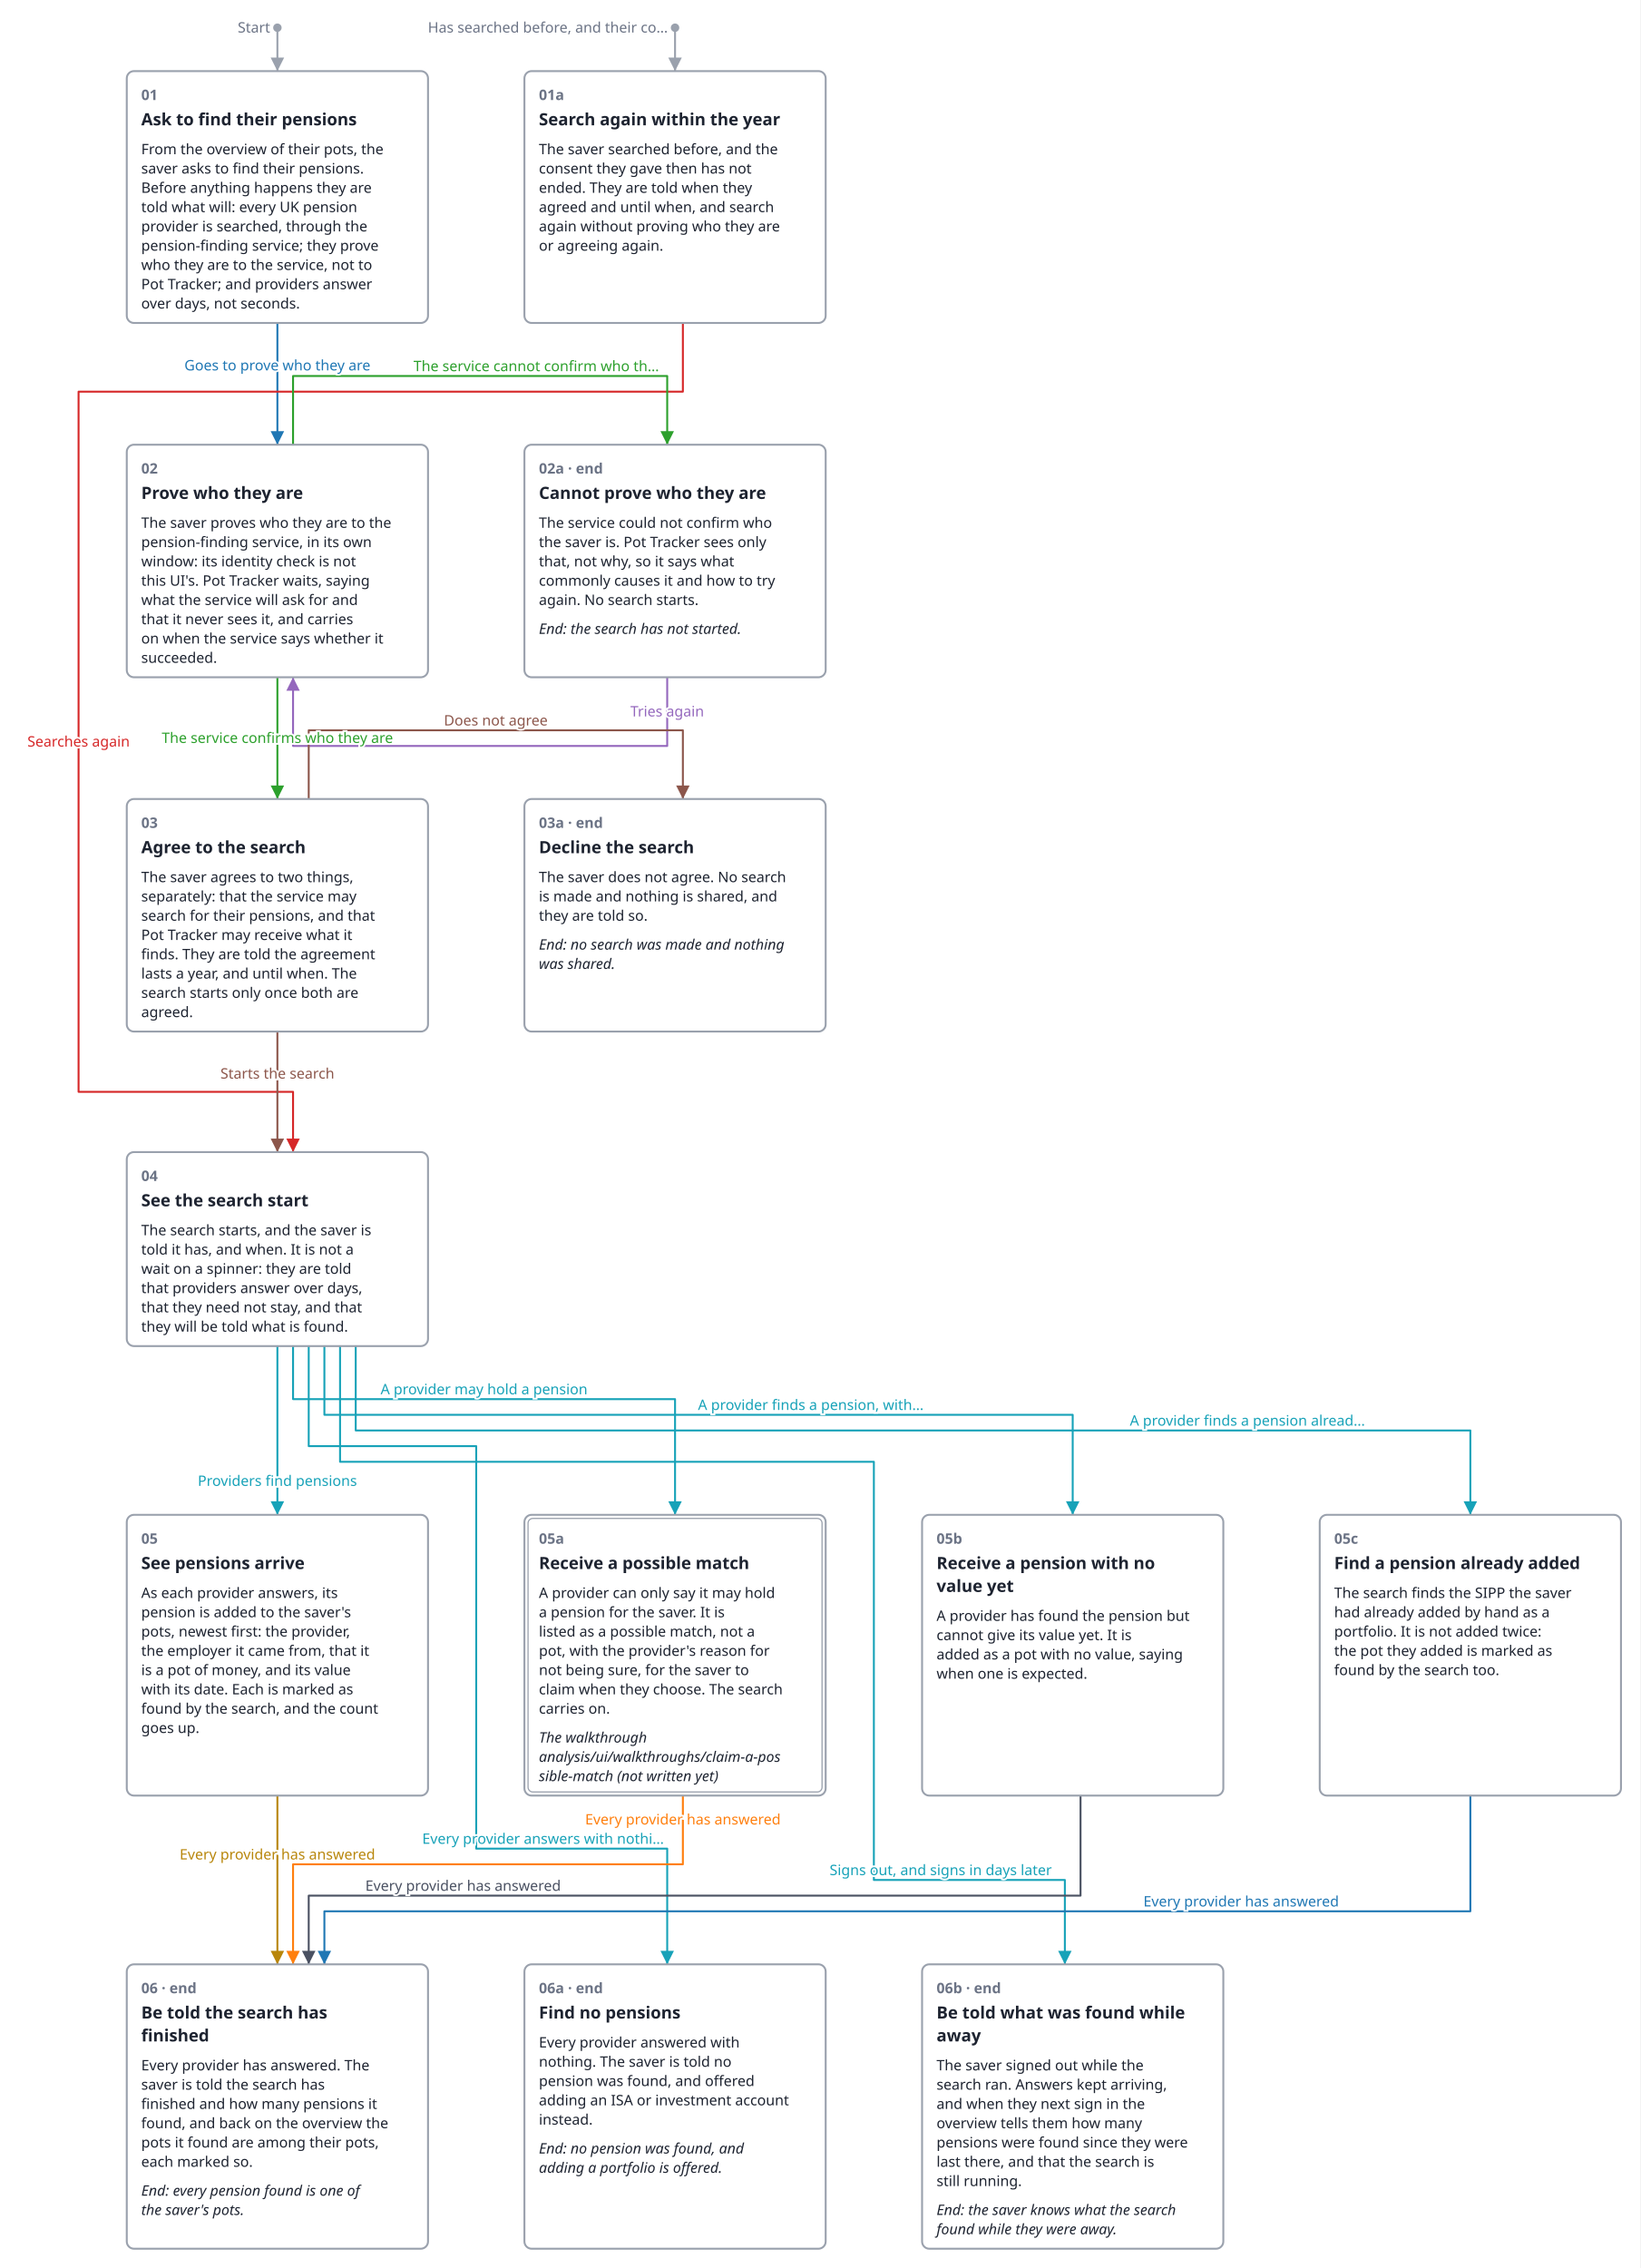
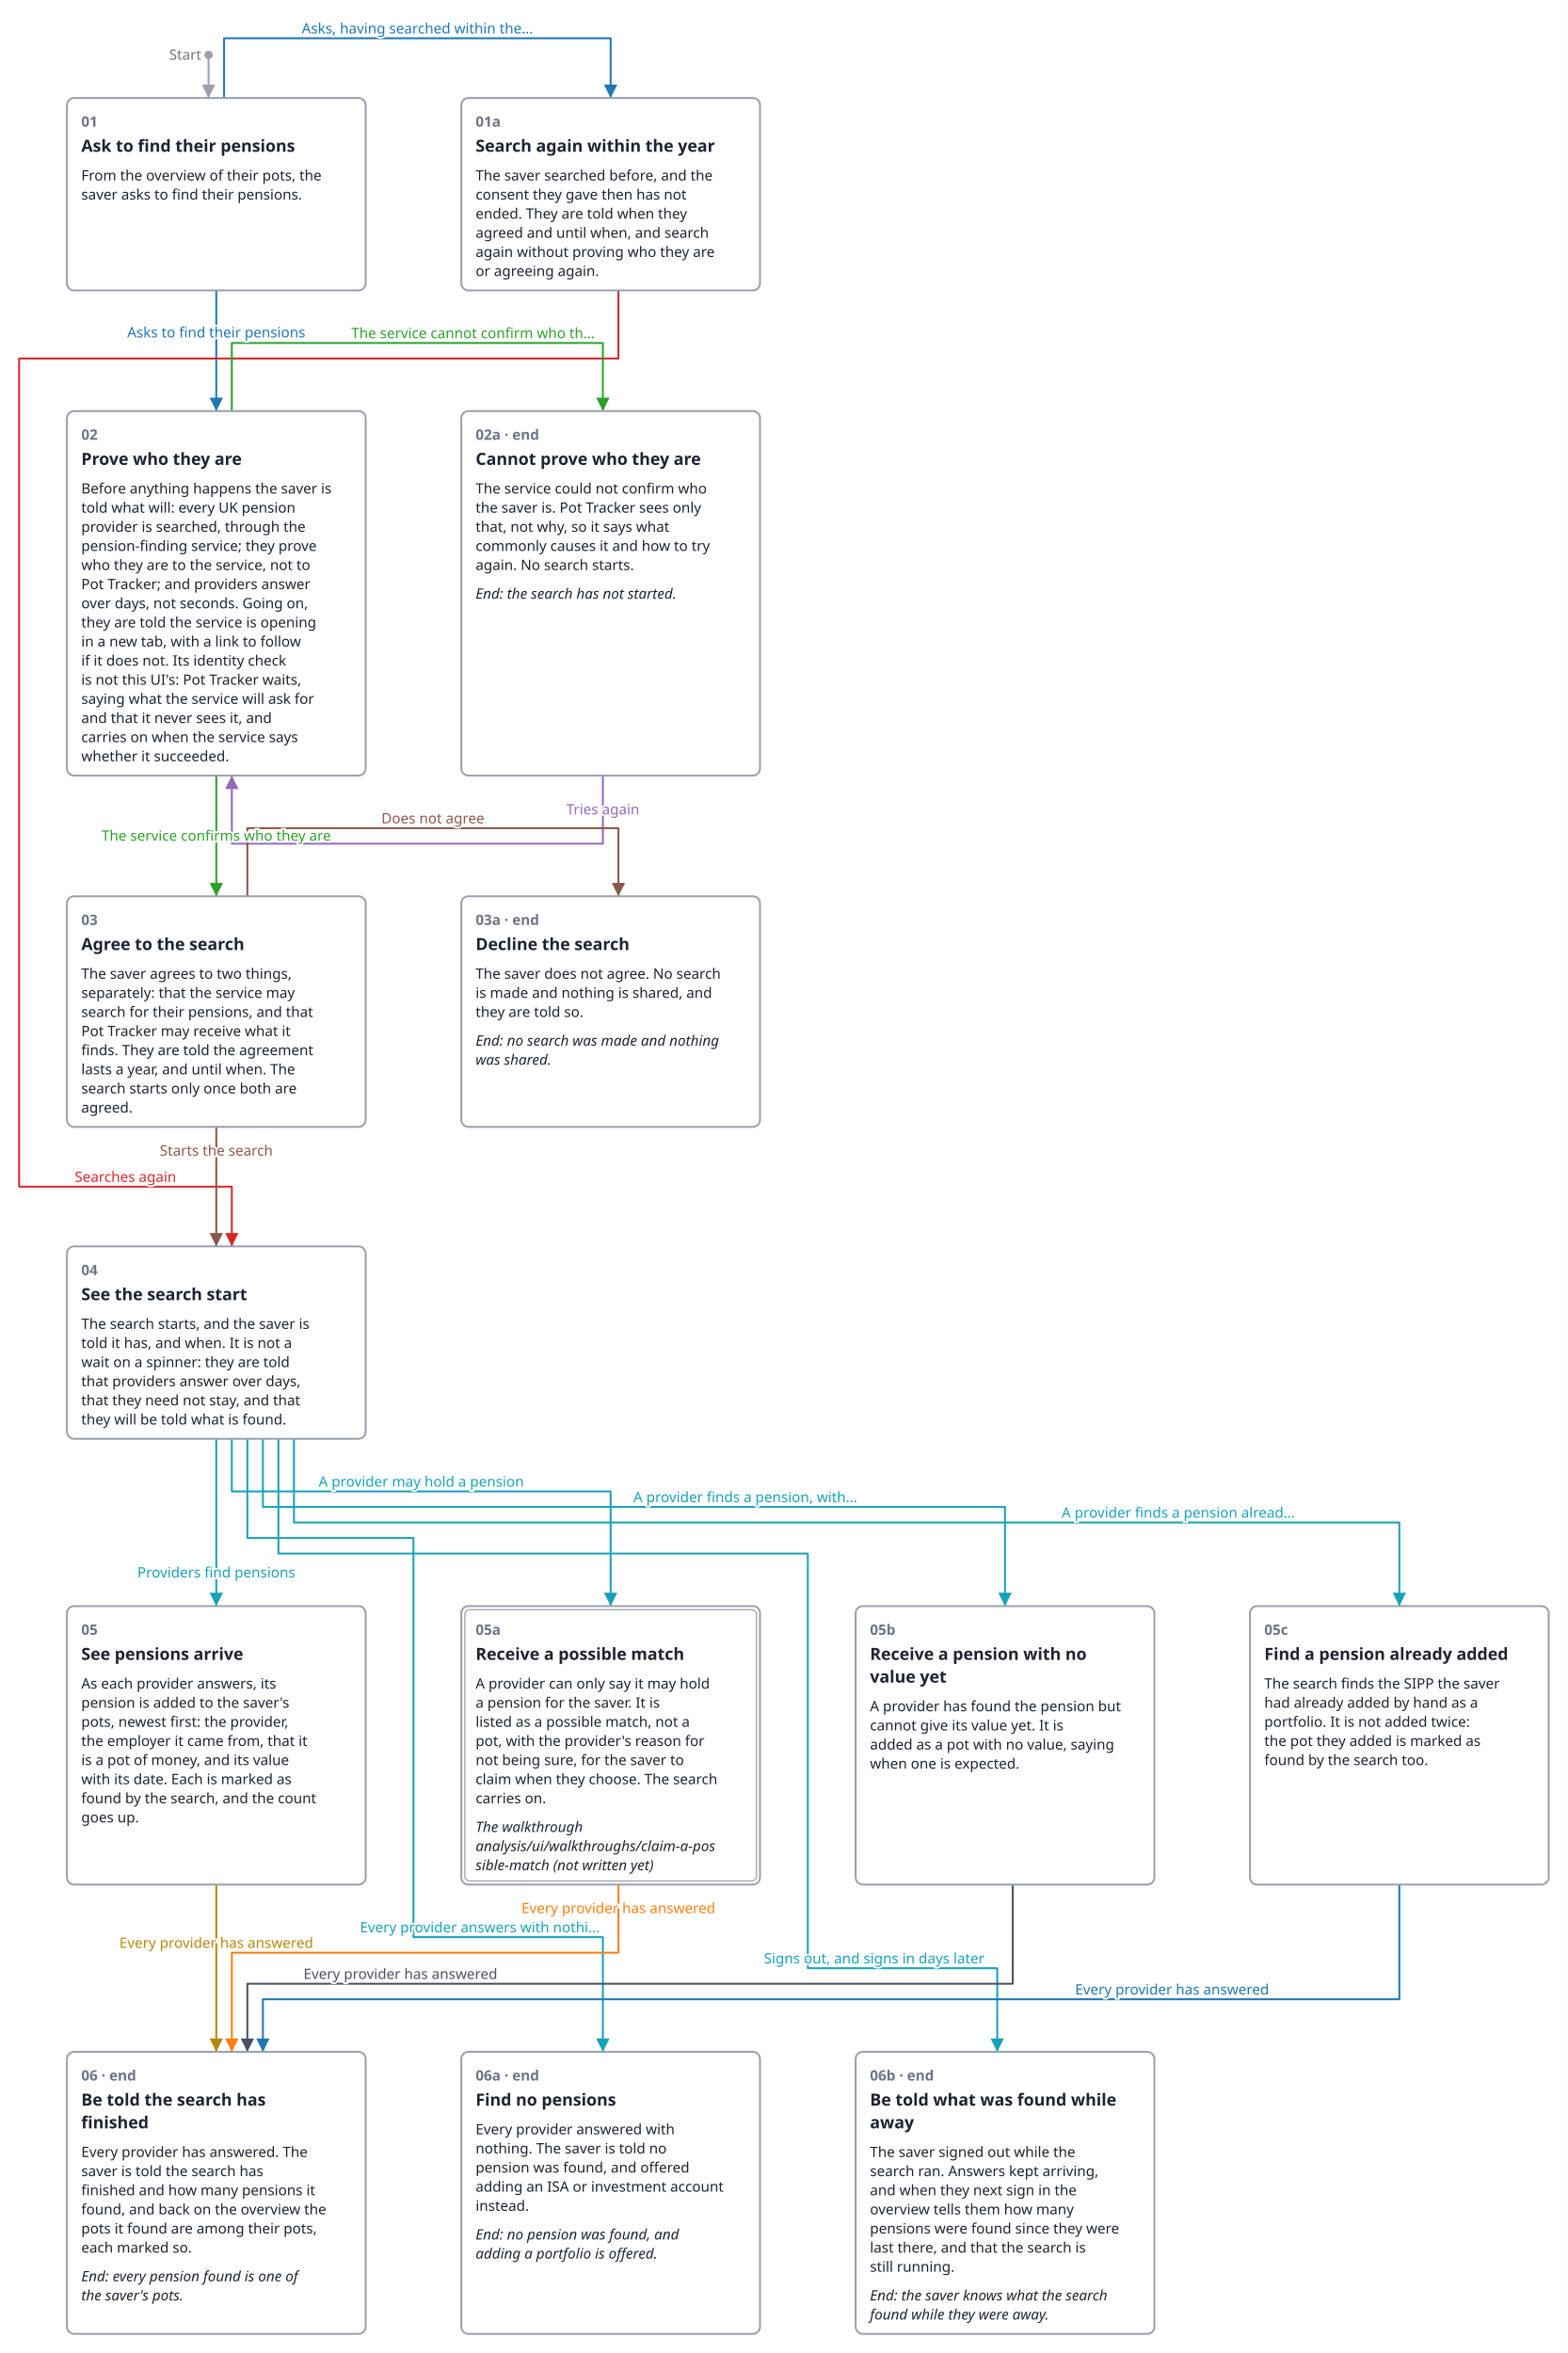
- <svg xmlns="http://www.w3.org/2000/svg" width="1361.2" height="1882" viewBox="0 0 1361.2 1882" font-family="sans-serif">
+ <svg xmlns="http://www.w3.org/2000/svg" width="1312" height="1969" viewBox="0 0 1312 1969" font-family="sans-serif">
  <defs>
    <marker id="arrow-in" viewBox="0 0 10 10" refX="10" refY="5" markerWidth="7" markerHeight="7" orient="auto-start-reverse">
      <path d="M0,0 L10,5 L0,10 z" fill="#1f8a4c" />
    </marker>
    <marker id="arrow-out" viewBox="0 0 10 10" refX="10" refY="5" markerWidth="7" markerHeight="7" orient="auto-start-reverse">
      <path d="M0,0 L10,5 L0,10 z" fill="#d9480f" />
    </marker>
    <marker id="arrow-line" viewBox="0 0 10 10" refX="10" refY="5" markerWidth="7" markerHeight="7" orient="auto-start-reverse">
      <path d="M0,0 L10,5 L0,10 z" fill="#9aa1ad" />
    </marker>
    <marker id="arrow-p0" viewBox="0 0 10 10" refX="10" refY="5" markerWidth="7" markerHeight="7" orient="auto-start-reverse">
      <path d="M0,0 L10,5 L0,10 z" fill="#1f77b4" />
    </marker>
    <marker id="arrow-p1" viewBox="0 0 10 10" refX="10" refY="5" markerWidth="7" markerHeight="7" orient="auto-start-reverse">
      <path d="M0,0 L10,5 L0,10 z" fill="#d62728" />
    </marker>
    <marker id="arrow-p2" viewBox="0 0 10 10" refX="10" refY="5" markerWidth="7" markerHeight="7" orient="auto-start-reverse">
      <path d="M0,0 L10,5 L0,10 z" fill="#2ca02c" />
    </marker>
    <marker id="arrow-p3" viewBox="0 0 10 10" refX="10" refY="5" markerWidth="7" markerHeight="7" orient="auto-start-reverse">
      <path d="M0,0 L10,5 L0,10 z" fill="#9467bd" />
    </marker>
    <marker id="arrow-p4" viewBox="0 0 10 10" refX="10" refY="5" markerWidth="7" markerHeight="7" orient="auto-start-reverse">
      <path d="M0,0 L10,5 L0,10 z" fill="#8c564b" />
    </marker>
    <marker id="arrow-p5" viewBox="0 0 10 10" refX="10" refY="5" markerWidth="7" markerHeight="7" orient="auto-start-reverse">
      <path d="M0,0 L10,5 L0,10 z" fill="#e377c2" />
    </marker>
    <marker id="arrow-p6" viewBox="0 0 10 10" refX="10" refY="5" markerWidth="7" markerHeight="7" orient="auto-start-reverse">
      <path d="M0,0 L10,5 L0,10 z" fill="#17a2b8" />
    </marker>
    <marker id="arrow-p7" viewBox="0 0 10 10" refX="10" refY="5" markerWidth="7" markerHeight="7" orient="auto-start-reverse">
      <path d="M0,0 L10,5 L0,10 z" fill="#b8860b" />
    </marker>
    <marker id="arrow-p8" viewBox="0 0 10 10" refX="10" refY="5" markerWidth="7" markerHeight="7" orient="auto-start-reverse">
      <path d="M0,0 L10,5 L0,10 z" fill="#ff7f0e" />
    </marker>
    <marker id="arrow-p9" viewBox="0 0 10 10" refX="10" refY="5" markerWidth="7" markerHeight="7" orient="auto-start-reverse">
      <path d="M0,0 L10,5 L0,10 z" fill="#4a5162" />
    </marker>
  </defs>
-   <rect width="1361.2" height="1882" fill="#ffffff" />
-   <g transform="translate(25.2,-41)">
-     <path d="M205,309 L205,410" fill="none" stroke="#1f77b4" stroke-width="1.6" stroke-linejoin="round" marker-end="url(#arrow-p0)" />
-     <path d="M541.5,309 L541.5,366 L40,366 L40,947 L218,947 L218,997" fill="none" stroke="#d62728" stroke-width="1.6" stroke-linejoin="round" marker-end="url(#arrow-p1)" />
-     <path d="M205,603 L205,704" fill="none" stroke="#2ca02c" stroke-width="1.6" stroke-linejoin="round" marker-end="url(#arrow-p2)" />
-     <path d="M218,410 L218,353 L528.5,353 L528.5,410" fill="none" stroke="#2ca02c" stroke-width="1.6" stroke-linejoin="round" marker-end="url(#arrow-p2)" />
-     <path d="M528.5,603 L528.5,660 L218,660 L218,603" fill="none" stroke="#9467bd" stroke-width="1.6" stroke-linejoin="round" marker-end="url(#arrow-p3)" />
-     <path d="M205,897 L205,997" fill="none" stroke="#8c564b" stroke-width="1.6" stroke-linejoin="round" marker-end="url(#arrow-p4)" />
-     <path d="M231,704 L231,647 L541.5,647 L541.5,704" fill="none" stroke="#8c564b" stroke-width="1.6" stroke-linejoin="round" marker-end="url(#arrow-p4)" />
-     <path d="M205,1158 L205,1298" fill="none" stroke="#17a2b8" stroke-width="1.6" stroke-linejoin="round" marker-end="url(#arrow-p6)" />
-     <path d="M218,1158 L218,1202 L535,1202 L535,1298" fill="none" stroke="#17a2b8" stroke-width="1.6" stroke-linejoin="round" marker-end="url(#arrow-p6)" />
-     <path d="M244,1158 L244,1215 L865,1215 L865,1298" fill="none" stroke="#17a2b8" stroke-width="1.6" stroke-linejoin="round" marker-end="url(#arrow-p6)" />
-     <path d="M270,1158 L270,1228 L1195,1228 L1195,1298" fill="none" stroke="#17a2b8" stroke-width="1.6" stroke-linejoin="round" marker-end="url(#arrow-p6)" />
-     <path d="M231,1158 L231,1241 L370,1241 L370,1575 L528.5,1575 L528.5,1671" fill="none" stroke="#17a2b8" stroke-width="1.6" stroke-linejoin="round" marker-end="url(#arrow-p6)" />
-     <path d="M257,1158 L257,1254 L700,1254 L700,1601 L858.5,1601 L858.5,1671" fill="none" stroke="#17a2b8" stroke-width="1.6" stroke-linejoin="round" marker-end="url(#arrow-p6)" />
-     <path d="M205,1531 L205,1671" fill="none" stroke="#b8860b" stroke-width="1.6" stroke-linejoin="round" marker-end="url(#arrow-p7)" />
-     <path d="M541.5,1531 L541.5,1588 L218,1588 L218,1671" fill="none" stroke="#ff7f0e" stroke-width="1.6" stroke-linejoin="round" marker-end="url(#arrow-p8)" />
-     <path d="M871.5,1531 L871.5,1614 L231,1614 L231,1671" fill="none" stroke="#4a5162" stroke-width="1.6" stroke-linejoin="round" marker-end="url(#arrow-p9)" />
-     <path d="M1195,1531 L1195,1627 L244,1627 L244,1671" fill="none" stroke="#1f77b4" stroke-width="1.6" stroke-linejoin="round" marker-end="url(#arrow-p0)" />
-     <circle cx="205" cy="64" r="3.5" fill="#9aa1ad" />
-     <path d="M205,64 L205,100" fill="none" stroke="#9aa1ad" stroke-width="1.6" marker-end="url(#arrow-line)" />
-     <circle cx="535" cy="64" r="3.5" fill="#9aa1ad" />
-     <path d="M535,64 L535,100" fill="none" stroke="#9aa1ad" stroke-width="1.6" marker-end="url(#arrow-line)" />
-     <rect x="80" y="100" width="250" height="209" rx="6" fill="#ffffff" stroke="#9aa1ad" stroke-width="1.6" />
+   <rect width="1312" height="1969" fill="#ffffff" />
+   <g transform="translate(-24,-18)">
+     <path d="M205,261 L205,362" fill="none" stroke="#1f77b4" stroke-width="1.6" stroke-linejoin="round" marker-end="url(#arrow-p0)" />
+     <path d="M211.5,100 L211.5,50 L535,50 L535,100" fill="none" stroke="#1f77b4" stroke-width="1.6" stroke-linejoin="round" marker-end="url(#arrow-p0)" />
+     <path d="M541.5,261 L541.5,318 L40,318 L40,1011 L218,1011 L218,1061" fill="none" stroke="#d62728" stroke-width="1.6" stroke-linejoin="round" marker-end="url(#arrow-p1)" />
+     <path d="M205,667 L205,768" fill="none" stroke="#2ca02c" stroke-width="1.6" stroke-linejoin="round" marker-end="url(#arrow-p2)" />
+     <path d="M218,362 L218,305 L528.5,305 L528.5,362" fill="none" stroke="#2ca02c" stroke-width="1.6" stroke-linejoin="round" marker-end="url(#arrow-p2)" />
+     <path d="M528.5,667 L528.5,724 L218,724 L218,667" fill="none" stroke="#9467bd" stroke-width="1.6" stroke-linejoin="round" marker-end="url(#arrow-p3)" />
+     <path d="M205,961 L205,1061" fill="none" stroke="#8c564b" stroke-width="1.6" stroke-linejoin="round" marker-end="url(#arrow-p4)" />
+     <path d="M231,768 L231,711 L541.5,711 L541.5,768" fill="none" stroke="#8c564b" stroke-width="1.6" stroke-linejoin="round" marker-end="url(#arrow-p4)" />
+     <path d="M205,1222 L205,1362" fill="none" stroke="#17a2b8" stroke-width="1.6" stroke-linejoin="round" marker-end="url(#arrow-p6)" />
+     <path d="M218,1222 L218,1266 L535,1266 L535,1362" fill="none" stroke="#17a2b8" stroke-width="1.6" stroke-linejoin="round" marker-end="url(#arrow-p6)" />
+     <path d="M244,1222 L244,1279 L865,1279 L865,1362" fill="none" stroke="#17a2b8" stroke-width="1.6" stroke-linejoin="round" marker-end="url(#arrow-p6)" />
+     <path d="M270,1222 L270,1292 L1195,1292 L1195,1362" fill="none" stroke="#17a2b8" stroke-width="1.6" stroke-linejoin="round" marker-end="url(#arrow-p6)" />
+     <path d="M231,1222 L231,1305 L370,1305 L370,1639 L528.5,1639 L528.5,1735" fill="none" stroke="#17a2b8" stroke-width="1.6" stroke-linejoin="round" marker-end="url(#arrow-p6)" />
+     <path d="M257,1222 L257,1318 L700,1318 L700,1665 L858.5,1665 L858.5,1735" fill="none" stroke="#17a2b8" stroke-width="1.6" stroke-linejoin="round" marker-end="url(#arrow-p6)" />
+     <path d="M205,1595 L205,1735" fill="none" stroke="#b8860b" stroke-width="1.6" stroke-linejoin="round" marker-end="url(#arrow-p7)" />
+     <path d="M541.5,1595 L541.5,1652 L218,1652 L218,1735" fill="none" stroke="#ff7f0e" stroke-width="1.6" stroke-linejoin="round" marker-end="url(#arrow-p8)" />
+     <path d="M871.5,1595 L871.5,1678 L231,1678 L231,1735" fill="none" stroke="#4a5162" stroke-width="1.6" stroke-linejoin="round" marker-end="url(#arrow-p9)" />
+     <path d="M1195,1595 L1195,1691 L244,1691 L244,1735" fill="none" stroke="#1f77b4" stroke-width="1.6" stroke-linejoin="round" marker-end="url(#arrow-p0)" />
+     <circle cx="198.5" cy="64" r="3.5" fill="#9aa1ad" />
+     <path d="M198.5,64 L198.5,100" fill="none" stroke="#9aa1ad" stroke-width="1.6" marker-end="url(#arrow-line)" />
+     <rect x="80" y="100" width="250" height="161" rx="6" fill="#ffffff" stroke="#9aa1ad" stroke-width="1.6" />
    <text x="92" y="124" font-size="12" font-weight="bold" fill="#6b7385">01</text>
    <text x="92" y="145" font-size="14" font-weight="bold" fill="#1d2330">Ask to find their pensions</text>
    <text x="92" y="169" font-size="12" fill="#1d2330">From the overview of their pots, the</text>
    <text x="92" y="185" font-size="12" fill="#1d2330">saver asks to find their pensions.</text>
-     <text x="92" y="201" font-size="12" fill="#1d2330">Before anything happens they are</text>
-     <text x="92" y="217" font-size="12" fill="#1d2330">told what will: every UK pension</text>
-     <text x="92" y="233" font-size="12" fill="#1d2330">provider is searched, through the</text>
-     <text x="92" y="249" font-size="12" fill="#1d2330">pension-finding service; they prove</text>
-     <text x="92" y="265" font-size="12" fill="#1d2330">who they are to the service, not to</text>
-     <text x="92" y="281" font-size="12" fill="#1d2330">Pot Tracker; and providers answer</text>
-     <text x="92" y="297" font-size="12" fill="#1d2330">over days, not seconds.</text>
-     <rect x="410" y="100" width="250" height="209" rx="6" fill="#ffffff" stroke="#9aa1ad" stroke-width="1.6" />
+     <rect x="410" y="100" width="250" height="161" rx="6" fill="#ffffff" stroke="#9aa1ad" stroke-width="1.6" />
    <text x="422" y="124" font-size="12" font-weight="bold" fill="#6b7385">01a</text>
    <text x="422" y="145" font-size="14" font-weight="bold" fill="#1d2330">Search again within the year</text>
    <text x="422" y="169" font-size="12" fill="#1d2330">The saver searched before, and the</text>
    <text x="422" y="185" font-size="12" fill="#1d2330">consent they gave then has not</text>
    <text x="422" y="201" font-size="12" fill="#1d2330">ended. They are told when they</text>
    <text x="422" y="217" font-size="12" fill="#1d2330">agreed and until when, and search</text>
    <text x="422" y="233" font-size="12" fill="#1d2330">again without proving who they are</text>
    <text x="422" y="249" font-size="12" fill="#1d2330">or agreeing again.</text>
-     <rect x="80" y="410" width="250" height="193" rx="6" fill="#ffffff" stroke="#9aa1ad" stroke-width="1.6" />
-     <text x="92" y="434" font-size="12" font-weight="bold" fill="#6b7385">02</text>
-     <text x="92" y="455" font-size="14" font-weight="bold" fill="#1d2330">Prove who they are</text>
-     <text x="92" y="479" font-size="12" fill="#1d2330">The saver proves who they are to the</text>
-     <text x="92" y="495" font-size="12" fill="#1d2330">pension-finding service, in its own</text>
-     <text x="92" y="511" font-size="12" fill="#1d2330">window: its identity check is not</text>
-     <text x="92" y="527" font-size="12" fill="#1d2330">this UI's. Pot Tracker waits, saying</text>
-     <text x="92" y="543" font-size="12" fill="#1d2330">what the service will ask for and</text>
-     <text x="92" y="559" font-size="12" fill="#1d2330">that it never sees it, and carries</text>
-     <text x="92" y="575" font-size="12" fill="#1d2330">on when the service says whether it</text>
-     <text x="92" y="591" font-size="12" fill="#1d2330">succeeded.</text>
-     <rect x="410" y="410" width="250" height="193" rx="6" fill="#ffffff" stroke="#9aa1ad" stroke-width="1.6" />
-     <text x="422" y="434" font-size="12" font-weight="bold" fill="#6b7385">02a · end</text>
-     <text x="422" y="455" font-size="14" font-weight="bold" fill="#1d2330">Cannot prove who they are</text>
-     <text x="422" y="479" font-size="12" fill="#1d2330">The service could not confirm who</text>
-     <text x="422" y="495" font-size="12" fill="#1d2330">the saver is. Pot Tracker sees only</text>
-     <text x="422" y="511" font-size="12" fill="#1d2330">that, not why, so it says what</text>
-     <text x="422" y="527" font-size="12" fill="#1d2330">commonly causes it and how to try</text>
-     <text x="422" y="543" font-size="12" fill="#1d2330">again. No search starts.</text>
-     <text x="422" y="567" font-size="12" font-style="italic" fill="#1d2330">End: the search has not started.</text>
-     <rect x="80" y="704" width="250" height="193" rx="6" fill="#ffffff" stroke="#9aa1ad" stroke-width="1.6" />
-     <text x="92" y="728" font-size="12" font-weight="bold" fill="#6b7385">03</text>
-     <text x="92" y="749" font-size="14" font-weight="bold" fill="#1d2330">Agree to the search</text>
-     <text x="92" y="773" font-size="12" fill="#1d2330">The saver agrees to two things,</text>
-     <text x="92" y="789" font-size="12" fill="#1d2330">separately: that the service may</text>
-     <text x="92" y="805" font-size="12" fill="#1d2330">search for their pensions, and that</text>
-     <text x="92" y="821" font-size="12" fill="#1d2330">Pot Tracker may receive what it</text>
-     <text x="92" y="837" font-size="12" fill="#1d2330">finds. They are told the agreement</text>
-     <text x="92" y="853" font-size="12" fill="#1d2330">lasts a year, and until when. The</text>
-     <text x="92" y="869" font-size="12" fill="#1d2330">search starts only once both are</text>
-     <text x="92" y="885" font-size="12" fill="#1d2330">agreed.</text>
-     <rect x="410" y="704" width="250" height="193" rx="6" fill="#ffffff" stroke="#9aa1ad" stroke-width="1.6" />
-     <text x="422" y="728" font-size="12" font-weight="bold" fill="#6b7385">03a · end</text>
-     <text x="422" y="749" font-size="14" font-weight="bold" fill="#1d2330">Decline the search</text>
-     <text x="422" y="773" font-size="12" fill="#1d2330">The saver does not agree. No search</text>
-     <text x="422" y="789" font-size="12" fill="#1d2330">is made and nothing is shared, and</text>
-     <text x="422" y="805" font-size="12" fill="#1d2330">they are told so.</text>
-     <text x="422" y="829" font-size="12" font-style="italic" fill="#1d2330">End: no search was made and nothing</text>
-     <text x="422" y="845" font-size="12" font-style="italic" fill="#1d2330">was shared.</text>
-     <rect x="80" y="997" width="250" height="161" rx="6" fill="#ffffff" stroke="#9aa1ad" stroke-width="1.6" />
-     <text x="92" y="1021" font-size="12" font-weight="bold" fill="#6b7385">04</text>
-     <text x="92" y="1042" font-size="14" font-weight="bold" fill="#1d2330">See the search start</text>
-     <text x="92" y="1066" font-size="12" fill="#1d2330">The search starts, and the saver is</text>
-     <text x="92" y="1082" font-size="12" fill="#1d2330">told it has, and when. It is not a</text>
-     <text x="92" y="1098" font-size="12" fill="#1d2330">wait on a spinner: they are told</text>
-     <text x="92" y="1114" font-size="12" fill="#1d2330">that providers answer over days,</text>
-     <text x="92" y="1130" font-size="12" fill="#1d2330">that they need not stay, and that</text>
-     <text x="92" y="1146" font-size="12" fill="#1d2330">they will be told what is found.</text>
-     <rect x="80" y="1298" width="250" height="233" rx="6" fill="#ffffff" stroke="#9aa1ad" stroke-width="1.6" />
-     <text x="92" y="1322" font-size="12" font-weight="bold" fill="#6b7385">05</text>
-     <text x="92" y="1343" font-size="14" font-weight="bold" fill="#1d2330">See pensions arrive</text>
-     <text x="92" y="1367" font-size="12" fill="#1d2330">As each provider answers, its</text>
-     <text x="92" y="1383" font-size="12" fill="#1d2330">pension is added to the saver's</text>
-     <text x="92" y="1399" font-size="12" fill="#1d2330">pots, newest first: the provider,</text>
-     <text x="92" y="1415" font-size="12" fill="#1d2330">the employer it came from, that it</text>
-     <text x="92" y="1431" font-size="12" fill="#1d2330">is a pot of money, and its value</text>
-     <text x="92" y="1447" font-size="12" fill="#1d2330">with its date. Each is marked as</text>
-     <text x="92" y="1463" font-size="12" fill="#1d2330">found by the search, and the count</text>
-     <text x="92" y="1479" font-size="12" fill="#1d2330">goes up.</text>
-     <rect x="410" y="1298" width="250" height="233" rx="6" fill="#ffffff" stroke="#9aa1ad" stroke-width="1.6" />
-     <rect x="413" y="1301" width="244" height="227" rx="4" fill="none" stroke="#9aa1ad" stroke-width="1" />
-     <text x="422" y="1322" font-size="12" font-weight="bold" fill="#6b7385">05a</text>
-     <text x="422" y="1343" font-size="14" font-weight="bold" fill="#1d2330">Receive a possible match</text>
-     <text x="422" y="1367" font-size="12" fill="#1d2330">A provider can only say it may hold</text>
-     <text x="422" y="1383" font-size="12" fill="#1d2330">a pension for the saver. It is</text>
-     <text x="422" y="1399" font-size="12" fill="#1d2330">listed as a possible match, not a</text>
-     <text x="422" y="1415" font-size="12" fill="#1d2330">pot, with the provider's reason for</text>
-     <text x="422" y="1431" font-size="12" fill="#1d2330">not being sure, for the saver to</text>
-     <text x="422" y="1447" font-size="12" fill="#1d2330">claim when they choose. The search</text>
-     <text x="422" y="1463" font-size="12" fill="#1d2330">carries on.</text>
-     <text x="422" y="1487" font-size="12" font-style="italic" fill="#1d2330">The walkthrough</text>
-     <text x="422" y="1503" font-size="12" font-style="italic" fill="#1d2330">analysis/ui/walkthroughs/claim-a-pos</text>
-     <text x="422" y="1519" font-size="12" font-style="italic" fill="#1d2330">sible-match (not written yet)</text>
-     <rect x="740" y="1298" width="250" height="233" rx="6" fill="#ffffff" stroke="#9aa1ad" stroke-width="1.6" />
-     <text x="752" y="1322" font-size="12" font-weight="bold" fill="#6b7385">05b</text>
-     <text x="752" y="1343" font-size="14" font-weight="bold" fill="#1d2330">Receive a pension with no</text>
-     <text x="752" y="1362" font-size="14" font-weight="bold" fill="#1d2330">value yet</text>
-     <text x="752" y="1386" font-size="12" fill="#1d2330">A provider has found the pension but</text>
-     <text x="752" y="1402" font-size="12" fill="#1d2330">cannot give its value yet. It is</text>
-     <text x="752" y="1418" font-size="12" fill="#1d2330">added as a pot with no value, saying</text>
-     <text x="752" y="1434" font-size="12" fill="#1d2330">when one is expected.</text>
-     <rect x="1070" y="1298" width="250" height="233" rx="6" fill="#ffffff" stroke="#9aa1ad" stroke-width="1.6" />
-     <text x="1082" y="1322" font-size="12" font-weight="bold" fill="#6b7385">05c</text>
-     <text x="1082" y="1343" font-size="14" font-weight="bold" fill="#1d2330">Find a pension already added</text>
-     <text x="1082" y="1367" font-size="12" fill="#1d2330">The search finds the SIPP the saver</text>
-     <text x="1082" y="1383" font-size="12" fill="#1d2330">had already added by hand as a</text>
-     <text x="1082" y="1399" font-size="12" fill="#1d2330">portfolio. It is not added twice:</text>
-     <text x="1082" y="1415" font-size="12" fill="#1d2330">the pot they added is marked as</text>
-     <text x="1082" y="1431" font-size="12" fill="#1d2330">found by the search too.</text>
-     <rect x="80" y="1671" width="250" height="236" rx="6" fill="#ffffff" stroke="#9aa1ad" stroke-width="1.6" />
-     <text x="92" y="1695" font-size="12" font-weight="bold" fill="#6b7385">06 · end</text>
-     <text x="92" y="1716" font-size="14" font-weight="bold" fill="#1d2330">Be told the search has</text>
-     <text x="92" y="1735" font-size="14" font-weight="bold" fill="#1d2330">finished</text>
-     <text x="92" y="1759" font-size="12" fill="#1d2330">Every provider has answered. The</text>
-     <text x="92" y="1775" font-size="12" fill="#1d2330">saver is told the search has</text>
-     <text x="92" y="1791" font-size="12" fill="#1d2330">finished and how many pensions it</text>
-     <text x="92" y="1807" font-size="12" fill="#1d2330">found, and back on the overview the</text>
-     <text x="92" y="1823" font-size="12" fill="#1d2330">pots it found are among their pots,</text>
-     <text x="92" y="1839" font-size="12" fill="#1d2330">each marked so.</text>
-     <text x="92" y="1863" font-size="12" font-style="italic" fill="#1d2330">End: every pension found is one of</text>
-     <text x="92" y="1879" font-size="12" font-style="italic" fill="#1d2330">the saver's pots.</text>
-     <rect x="410" y="1671" width="250" height="236" rx="6" fill="#ffffff" stroke="#9aa1ad" stroke-width="1.6" />
-     <text x="422" y="1695" font-size="12" font-weight="bold" fill="#6b7385">06a · end</text>
-     <text x="422" y="1716" font-size="14" font-weight="bold" fill="#1d2330">Find no pensions</text>
-     <text x="422" y="1740" font-size="12" fill="#1d2330">Every provider answered with</text>
-     <text x="422" y="1756" font-size="12" fill="#1d2330">nothing. The saver is told no</text>
-     <text x="422" y="1772" font-size="12" fill="#1d2330">pension was found, and offered</text>
-     <text x="422" y="1788" font-size="12" fill="#1d2330">adding an ISA or investment account</text>
-     <text x="422" y="1804" font-size="12" fill="#1d2330">instead.</text>
-     <text x="422" y="1828" font-size="12" font-style="italic" fill="#1d2330">End: no pension was found, and</text>
-     <text x="422" y="1844" font-size="12" font-style="italic" fill="#1d2330">adding a portfolio is offered.</text>
-     <rect x="740" y="1671" width="250" height="236" rx="6" fill="#ffffff" stroke="#9aa1ad" stroke-width="1.6" />
-     <text x="752" y="1695" font-size="12" font-weight="bold" fill="#6b7385">06b · end</text>
-     <text x="752" y="1716" font-size="14" font-weight="bold" fill="#1d2330">Be told what was found while</text>
-     <text x="752" y="1735" font-size="14" font-weight="bold" fill="#1d2330">away</text>
-     <text x="752" y="1759" font-size="12" fill="#1d2330">The saver signed out while the</text>
-     <text x="752" y="1775" font-size="12" fill="#1d2330">search ran. Answers kept arriving,</text>
-     <text x="752" y="1791" font-size="12" fill="#1d2330">and when they next sign in the</text>
-     <text x="752" y="1807" font-size="12" fill="#1d2330">overview tells them how many</text>
-     <text x="752" y="1823" font-size="12" fill="#1d2330">pensions were found since they were</text>
-     <text x="752" y="1839" font-size="12" fill="#1d2330">last there, and that the search is</text>
-     <text x="752" y="1855" font-size="12" fill="#1d2330">still running.</text>
-     <text x="752" y="1879" font-size="12" font-style="italic" fill="#1d2330">End: the saver knows what the search</text>
-     <text x="752" y="1895" font-size="12" font-style="italic" fill="#1d2330">found while they were away.</text>
-     <text x="205" y="348.35" font-size="12" text-anchor="middle" fill="#1f77b4" stroke="#ffffff" stroke-width="3" paint-order="stroke">Goes to prove who they are</text>
-     <text x="40" y="660.5" font-size="12" text-anchor="middle" fill="#d62728" stroke="#ffffff" stroke-width="3" paint-order="stroke">Searches again</text>
-     <text x="205" y="657.5" font-size="12" text-anchor="middle" fill="#2ca02c" stroke="#ffffff" stroke-width="3" paint-order="stroke">The service confirms who they are</text>
-     <text x="419.825" y="349" font-size="12" text-anchor="middle" fill="#2ca02c" stroke="#ffffff" stroke-width="3" paint-order="stroke">The service cannot confirm who th…</text>
-     <text x="528.5" y="635.5" font-size="12" text-anchor="middle" fill="#9467bd" stroke="#ffffff" stroke-width="3" paint-order="stroke">Tries again</text>
-     <text x="205" y="936" font-size="12" text-anchor="middle" fill="#8c564b" stroke="#ffffff" stroke-width="3" paint-order="stroke">Starts the search</text>
-     <text x="386.25" y="643" font-size="12" text-anchor="middle" fill="#8c564b" stroke="#ffffff" stroke-width="3" paint-order="stroke">Does not agree</text>
-     <text x="205" y="1274" font-size="12" text-anchor="middle" fill="#17a2b8" stroke="#ffffff" stroke-width="3" paint-order="stroke">Providers find pensions</text>
-     <text x="376.5" y="1198" font-size="12" text-anchor="middle" fill="#17a2b8" stroke="#ffffff" stroke-width="3" paint-order="stroke">A provider may hold a pension</text>
-     <text x="647.65" y="1211" font-size="12" text-anchor="middle" fill="#17a2b8" stroke="#ffffff" stroke-width="3" paint-order="stroke">A provider finds a pension, with…</text>
-     <text x="1010" y="1224" font-size="12" text-anchor="middle" fill="#17a2b8" stroke="#ffffff" stroke-width="3" paint-order="stroke">A provider finds a pension alread…</text>
-     <text x="425.475" y="1571" font-size="12" text-anchor="middle" fill="#17a2b8" stroke="#ffffff" stroke-width="3" paint-order="stroke">Every provider answers with nothi…</text>
-     <text x="755.475" y="1597" font-size="12" text-anchor="middle" fill="#17a2b8" stroke="#ffffff" stroke-width="3" paint-order="stroke">Signs out, and signs in days later</text>
-     <text x="205" y="1584" font-size="12" text-anchor="middle" fill="#b8860b" stroke="#ffffff" stroke-width="3" paint-order="stroke">Every provider has answered</text>
-     <text x="541.5" y="1554.95" font-size="12" text-anchor="middle" fill="#ff7f0e" stroke="#ffffff" stroke-width="3" paint-order="stroke">Every provider has answered</text>
-     <text x="359.1" y="1610" font-size="12" text-anchor="middle" fill="#4a5162" stroke="#ffffff" stroke-width="3" paint-order="stroke">Every provider has answered</text>
-     <text x="1004.8" y="1623" font-size="12" text-anchor="middle" fill="#1f77b4" stroke="#ffffff" stroke-width="3" paint-order="stroke">Every provider has answered</text>
-     <text x="199" y="68" font-size="12" text-anchor="end" fill="#6b7385" stroke="#ffffff" stroke-width="3" paint-order="stroke">Start</text>
-     <text x="529" y="68" font-size="12" text-anchor="end" fill="#6b7385" stroke="#ffffff" stroke-width="3" paint-order="stroke">Has searched before, and their co…</text>
+     <rect x="80" y="362" width="250" height="305" rx="6" fill="#ffffff" stroke="#9aa1ad" stroke-width="1.6" />
+     <text x="92" y="386" font-size="12" font-weight="bold" fill="#6b7385">02</text>
+     <text x="92" y="407" font-size="14" font-weight="bold" fill="#1d2330">Prove who they are</text>
+     <text x="92" y="431" font-size="12" fill="#1d2330">Before anything happens the saver is</text>
+     <text x="92" y="447" font-size="12" fill="#1d2330">told what will: every UK pension</text>
+     <text x="92" y="463" font-size="12" fill="#1d2330">provider is searched, through the</text>
+     <text x="92" y="479" font-size="12" fill="#1d2330">pension-finding service; they prove</text>
+     <text x="92" y="495" font-size="12" fill="#1d2330">who they are to the service, not to</text>
+     <text x="92" y="511" font-size="12" fill="#1d2330">Pot Tracker; and providers answer</text>
+     <text x="92" y="527" font-size="12" fill="#1d2330">over days, not seconds. Going on,</text>
+     <text x="92" y="543" font-size="12" fill="#1d2330">they are told the service is opening</text>
+     <text x="92" y="559" font-size="12" fill="#1d2330">in a new tab, with a link to follow</text>
+     <text x="92" y="575" font-size="12" fill="#1d2330">if it does not. Its identity check</text>
+     <text x="92" y="591" font-size="12" fill="#1d2330">is not this UI's: Pot Tracker waits,</text>
+     <text x="92" y="607" font-size="12" fill="#1d2330">saying what the service will ask for</text>
+     <text x="92" y="623" font-size="12" fill="#1d2330">and that it never sees it, and</text>
+     <text x="92" y="639" font-size="12" fill="#1d2330">carries on when the service says</text>
+     <text x="92" y="655" font-size="12" fill="#1d2330">whether it succeeded.</text>
+     <rect x="410" y="362" width="250" height="305" rx="6" fill="#ffffff" stroke="#9aa1ad" stroke-width="1.6" />
+     <text x="422" y="386" font-size="12" font-weight="bold" fill="#6b7385">02a · end</text>
+     <text x="422" y="407" font-size="14" font-weight="bold" fill="#1d2330">Cannot prove who they are</text>
+     <text x="422" y="431" font-size="12" fill="#1d2330">The service could not confirm who</text>
+     <text x="422" y="447" font-size="12" fill="#1d2330">the saver is. Pot Tracker sees only</text>
+     <text x="422" y="463" font-size="12" fill="#1d2330">that, not why, so it says what</text>
+     <text x="422" y="479" font-size="12" fill="#1d2330">commonly causes it and how to try</text>
+     <text x="422" y="495" font-size="12" fill="#1d2330">again. No search starts.</text>
+     <text x="422" y="519" font-size="12" font-style="italic" fill="#1d2330">End: the search has not started.</text>
+     <rect x="80" y="768" width="250" height="193" rx="6" fill="#ffffff" stroke="#9aa1ad" stroke-width="1.6" />
+     <text x="92" y="792" font-size="12" font-weight="bold" fill="#6b7385">03</text>
+     <text x="92" y="813" font-size="14" font-weight="bold" fill="#1d2330">Agree to the search</text>
+     <text x="92" y="837" font-size="12" fill="#1d2330">The saver agrees to two things,</text>
+     <text x="92" y="853" font-size="12" fill="#1d2330">separately: that the service may</text>
+     <text x="92" y="869" font-size="12" fill="#1d2330">search for their pensions, and that</text>
+     <text x="92" y="885" font-size="12" fill="#1d2330">Pot Tracker may receive what it</text>
+     <text x="92" y="901" font-size="12" fill="#1d2330">finds. They are told the agreement</text>
+     <text x="92" y="917" font-size="12" fill="#1d2330">lasts a year, and until when. The</text>
+     <text x="92" y="933" font-size="12" fill="#1d2330">search starts only once both are</text>
+     <text x="92" y="949" font-size="12" fill="#1d2330">agreed.</text>
+     <rect x="410" y="768" width="250" height="193" rx="6" fill="#ffffff" stroke="#9aa1ad" stroke-width="1.6" />
+     <text x="422" y="792" font-size="12" font-weight="bold" fill="#6b7385">03a · end</text>
+     <text x="422" y="813" font-size="14" font-weight="bold" fill="#1d2330">Decline the search</text>
+     <text x="422" y="837" font-size="12" fill="#1d2330">The saver does not agree. No search</text>
+     <text x="422" y="853" font-size="12" fill="#1d2330">is made and nothing is shared, and</text>
+     <text x="422" y="869" font-size="12" fill="#1d2330">they are told so.</text>
+     <text x="422" y="893" font-size="12" font-style="italic" fill="#1d2330">End: no search was made and nothing</text>
+     <text x="422" y="909" font-size="12" font-style="italic" fill="#1d2330">was shared.</text>
+     <rect x="80" y="1061" width="250" height="161" rx="6" fill="#ffffff" stroke="#9aa1ad" stroke-width="1.6" />
+     <text x="92" y="1085" font-size="12" font-weight="bold" fill="#6b7385">04</text>
+     <text x="92" y="1106" font-size="14" font-weight="bold" fill="#1d2330">See the search start</text>
+     <text x="92" y="1130" font-size="12" fill="#1d2330">The search starts, and the saver is</text>
+     <text x="92" y="1146" font-size="12" fill="#1d2330">told it has, and when. It is not a</text>
+     <text x="92" y="1162" font-size="12" fill="#1d2330">wait on a spinner: they are told</text>
+     <text x="92" y="1178" font-size="12" fill="#1d2330">that providers answer over days,</text>
+     <text x="92" y="1194" font-size="12" fill="#1d2330">that they need not stay, and that</text>
+     <text x="92" y="1210" font-size="12" fill="#1d2330">they will be told what is found.</text>
+     <rect x="80" y="1362" width="250" height="233" rx="6" fill="#ffffff" stroke="#9aa1ad" stroke-width="1.6" />
+     <text x="92" y="1386" font-size="12" font-weight="bold" fill="#6b7385">05</text>
+     <text x="92" y="1407" font-size="14" font-weight="bold" fill="#1d2330">See pensions arrive</text>
+     <text x="92" y="1431" font-size="12" fill="#1d2330">As each provider answers, its</text>
+     <text x="92" y="1447" font-size="12" fill="#1d2330">pension is added to the saver's</text>
+     <text x="92" y="1463" font-size="12" fill="#1d2330">pots, newest first: the provider,</text>
+     <text x="92" y="1479" font-size="12" fill="#1d2330">the employer it came from, that it</text>
+     <text x="92" y="1495" font-size="12" fill="#1d2330">is a pot of money, and its value</text>
+     <text x="92" y="1511" font-size="12" fill="#1d2330">with its date. Each is marked as</text>
+     <text x="92" y="1527" font-size="12" fill="#1d2330">found by the search, and the count</text>
+     <text x="92" y="1543" font-size="12" fill="#1d2330">goes up.</text>
+     <rect x="410" y="1362" width="250" height="233" rx="6" fill="#ffffff" stroke="#9aa1ad" stroke-width="1.6" />
+     <rect x="413" y="1365" width="244" height="227" rx="4" fill="none" stroke="#9aa1ad" stroke-width="1" />
+     <text x="422" y="1386" font-size="12" font-weight="bold" fill="#6b7385">05a</text>
+     <text x="422" y="1407" font-size="14" font-weight="bold" fill="#1d2330">Receive a possible match</text>
+     <text x="422" y="1431" font-size="12" fill="#1d2330">A provider can only say it may hold</text>
+     <text x="422" y="1447" font-size="12" fill="#1d2330">a pension for the saver. It is</text>
+     <text x="422" y="1463" font-size="12" fill="#1d2330">listed as a possible match, not a</text>
+     <text x="422" y="1479" font-size="12" fill="#1d2330">pot, with the provider's reason for</text>
+     <text x="422" y="1495" font-size="12" fill="#1d2330">not being sure, for the saver to</text>
+     <text x="422" y="1511" font-size="12" fill="#1d2330">claim when they choose. The search</text>
+     <text x="422" y="1527" font-size="12" fill="#1d2330">carries on.</text>
+     <text x="422" y="1551" font-size="12" font-style="italic" fill="#1d2330">The walkthrough</text>
+     <text x="422" y="1567" font-size="12" font-style="italic" fill="#1d2330">analysis/ui/walkthroughs/claim-a-pos</text>
+     <text x="422" y="1583" font-size="12" font-style="italic" fill="#1d2330">sible-match (not written yet)</text>
+     <rect x="740" y="1362" width="250" height="233" rx="6" fill="#ffffff" stroke="#9aa1ad" stroke-width="1.6" />
+     <text x="752" y="1386" font-size="12" font-weight="bold" fill="#6b7385">05b</text>
+     <text x="752" y="1407" font-size="14" font-weight="bold" fill="#1d2330">Receive a pension with no</text>
+     <text x="752" y="1426" font-size="14" font-weight="bold" fill="#1d2330">value yet</text>
+     <text x="752" y="1450" font-size="12" fill="#1d2330">A provider has found the pension but</text>
+     <text x="752" y="1466" font-size="12" fill="#1d2330">cannot give its value yet. It is</text>
+     <text x="752" y="1482" font-size="12" fill="#1d2330">added as a pot with no value, saying</text>
+     <text x="752" y="1498" font-size="12" fill="#1d2330">when one is expected.</text>
+     <rect x="1070" y="1362" width="250" height="233" rx="6" fill="#ffffff" stroke="#9aa1ad" stroke-width="1.6" />
+     <text x="1082" y="1386" font-size="12" font-weight="bold" fill="#6b7385">05c</text>
+     <text x="1082" y="1407" font-size="14" font-weight="bold" fill="#1d2330">Find a pension already added</text>
+     <text x="1082" y="1431" font-size="12" fill="#1d2330">The search finds the SIPP the saver</text>
+     <text x="1082" y="1447" font-size="12" fill="#1d2330">had already added by hand as a</text>
+     <text x="1082" y="1463" font-size="12" fill="#1d2330">portfolio. It is not added twice:</text>
+     <text x="1082" y="1479" font-size="12" fill="#1d2330">the pot they added is marked as</text>
+     <text x="1082" y="1495" font-size="12" fill="#1d2330">found by the search too.</text>
+     <rect x="80" y="1735" width="250" height="236" rx="6" fill="#ffffff" stroke="#9aa1ad" stroke-width="1.6" />
+     <text x="92" y="1759" font-size="12" font-weight="bold" fill="#6b7385">06 · end</text>
+     <text x="92" y="1780" font-size="14" font-weight="bold" fill="#1d2330">Be told the search has</text>
+     <text x="92" y="1799" font-size="14" font-weight="bold" fill="#1d2330">finished</text>
+     <text x="92" y="1823" font-size="12" fill="#1d2330">Every provider has answered. The</text>
+     <text x="92" y="1839" font-size="12" fill="#1d2330">saver is told the search has</text>
+     <text x="92" y="1855" font-size="12" fill="#1d2330">finished and how many pensions it</text>
+     <text x="92" y="1871" font-size="12" fill="#1d2330">found, and back on the overview the</text>
+     <text x="92" y="1887" font-size="12" fill="#1d2330">pots it found are among their pots,</text>
+     <text x="92" y="1903" font-size="12" fill="#1d2330">each marked so.</text>
+     <text x="92" y="1927" font-size="12" font-style="italic" fill="#1d2330">End: every pension found is one of</text>
+     <text x="92" y="1943" font-size="12" font-style="italic" fill="#1d2330">the saver's pots.</text>
+     <rect x="410" y="1735" width="250" height="236" rx="6" fill="#ffffff" stroke="#9aa1ad" stroke-width="1.6" />
+     <text x="422" y="1759" font-size="12" font-weight="bold" fill="#6b7385">06a · end</text>
+     <text x="422" y="1780" font-size="14" font-weight="bold" fill="#1d2330">Find no pensions</text>
+     <text x="422" y="1804" font-size="12" fill="#1d2330">Every provider answered with</text>
+     <text x="422" y="1820" font-size="12" fill="#1d2330">nothing. The saver is told no</text>
+     <text x="422" y="1836" font-size="12" fill="#1d2330">pension was found, and offered</text>
+     <text x="422" y="1852" font-size="12" fill="#1d2330">adding an ISA or investment account</text>
+     <text x="422" y="1868" font-size="12" fill="#1d2330">instead.</text>
+     <text x="422" y="1892" font-size="12" font-style="italic" fill="#1d2330">End: no pension was found, and</text>
+     <text x="422" y="1908" font-size="12" font-style="italic" fill="#1d2330">adding a portfolio is offered.</text>
+     <rect x="740" y="1735" width="250" height="236" rx="6" fill="#ffffff" stroke="#9aa1ad" stroke-width="1.6" />
+     <text x="752" y="1759" font-size="12" font-weight="bold" fill="#6b7385">06b · end</text>
+     <text x="752" y="1780" font-size="14" font-weight="bold" fill="#1d2330">Be told what was found while</text>
+     <text x="752" y="1799" font-size="14" font-weight="bold" fill="#1d2330">away</text>
+     <text x="752" y="1823" font-size="12" fill="#1d2330">The saver signed out while the</text>
+     <text x="752" y="1839" font-size="12" fill="#1d2330">search ran. Answers kept arriving,</text>
+     <text x="752" y="1855" font-size="12" fill="#1d2330">and when they next sign in the</text>
+     <text x="752" y="1871" font-size="12" fill="#1d2330">overview tells them how many</text>
+     <text x="752" y="1887" font-size="12" fill="#1d2330">pensions were found since they were</text>
+     <text x="752" y="1903" font-size="12" fill="#1d2330">last there, and that the search is</text>
+     <text x="752" y="1919" font-size="12" fill="#1d2330">still running.</text>
+     <text x="752" y="1943" font-size="12" font-style="italic" fill="#1d2330">End: the saver knows what the search</text>
+     <text x="752" y="1959" font-size="12" font-style="italic" fill="#1d2330">found while they were away.</text>
+     <text x="205" y="300.35" font-size="12" text-anchor="middle" fill="#1f77b4" stroke="#ffffff" stroke-width="3" paint-order="stroke">Asks to find their pensions</text>
+     <text x="373.25" y="46" font-size="12" text-anchor="middle" fill="#1f77b4" stroke="#ffffff" stroke-width="3" paint-order="stroke">Asks, having searched within the…</text>
+     <text x="129" y="1007" font-size="12" text-anchor="middle" fill="#d62728" stroke="#ffffff" stroke-width="3" paint-order="stroke">Searches again</text>
+     <text x="205" y="721.5" font-size="12" text-anchor="middle" fill="#2ca02c" stroke="#ffffff" stroke-width="3" paint-order="stroke">The service confirms who they are</text>
+     <text x="419.825" y="301" font-size="12" text-anchor="middle" fill="#2ca02c" stroke="#ffffff" stroke-width="3" paint-order="stroke">The service cannot confirm who th…</text>
+     <text x="528.5" y="699.5" font-size="12" text-anchor="middle" fill="#9467bd" stroke="#ffffff" stroke-width="3" paint-order="stroke">Tries again</text>
+     <text x="205" y="985" font-size="12" text-anchor="middle" fill="#8c564b" stroke="#ffffff" stroke-width="3" paint-order="stroke">Starts the search</text>
+     <text x="386.25" y="707" font-size="12" text-anchor="middle" fill="#8c564b" stroke="#ffffff" stroke-width="3" paint-order="stroke">Does not agree</text>
+     <text x="205" y="1338" font-size="12" text-anchor="middle" fill="#17a2b8" stroke="#ffffff" stroke-width="3" paint-order="stroke">Providers find pensions</text>
+     <text x="376.5" y="1262" font-size="12" text-anchor="middle" fill="#17a2b8" stroke="#ffffff" stroke-width="3" paint-order="stroke">A provider may hold a pension</text>
+     <text x="647.65" y="1275" font-size="12" text-anchor="middle" fill="#17a2b8" stroke="#ffffff" stroke-width="3" paint-order="stroke">A provider finds a pension, with…</text>
+     <text x="1010" y="1288" font-size="12" text-anchor="middle" fill="#17a2b8" stroke="#ffffff" stroke-width="3" paint-order="stroke">A provider finds a pension alread…</text>
+     <text x="425.475" y="1635" font-size="12" text-anchor="middle" fill="#17a2b8" stroke="#ffffff" stroke-width="3" paint-order="stroke">Every provider answers with nothi…</text>
+     <text x="755.475" y="1661" font-size="12" text-anchor="middle" fill="#17a2b8" stroke="#ffffff" stroke-width="3" paint-order="stroke">Signs out, and signs in days later</text>
+     <text x="205" y="1648" font-size="12" text-anchor="middle" fill="#b8860b" stroke="#ffffff" stroke-width="3" paint-order="stroke">Every provider has answered</text>
+     <text x="541.5" y="1618.95" font-size="12" text-anchor="middle" fill="#ff7f0e" stroke="#ffffff" stroke-width="3" paint-order="stroke">Every provider has answered</text>
+     <text x="359.1" y="1674" font-size="12" text-anchor="middle" fill="#4a5162" stroke="#ffffff" stroke-width="3" paint-order="stroke">Every provider has answered</text>
+     <text x="1004.8" y="1687" font-size="12" text-anchor="middle" fill="#1f77b4" stroke="#ffffff" stroke-width="3" paint-order="stroke">Every provider has answered</text>
+     <text x="192.5" y="68" font-size="12" text-anchor="end" fill="#6b7385" stroke="#ffffff" stroke-width="3" paint-order="stroke">Start</text>
  </g>
</svg>
